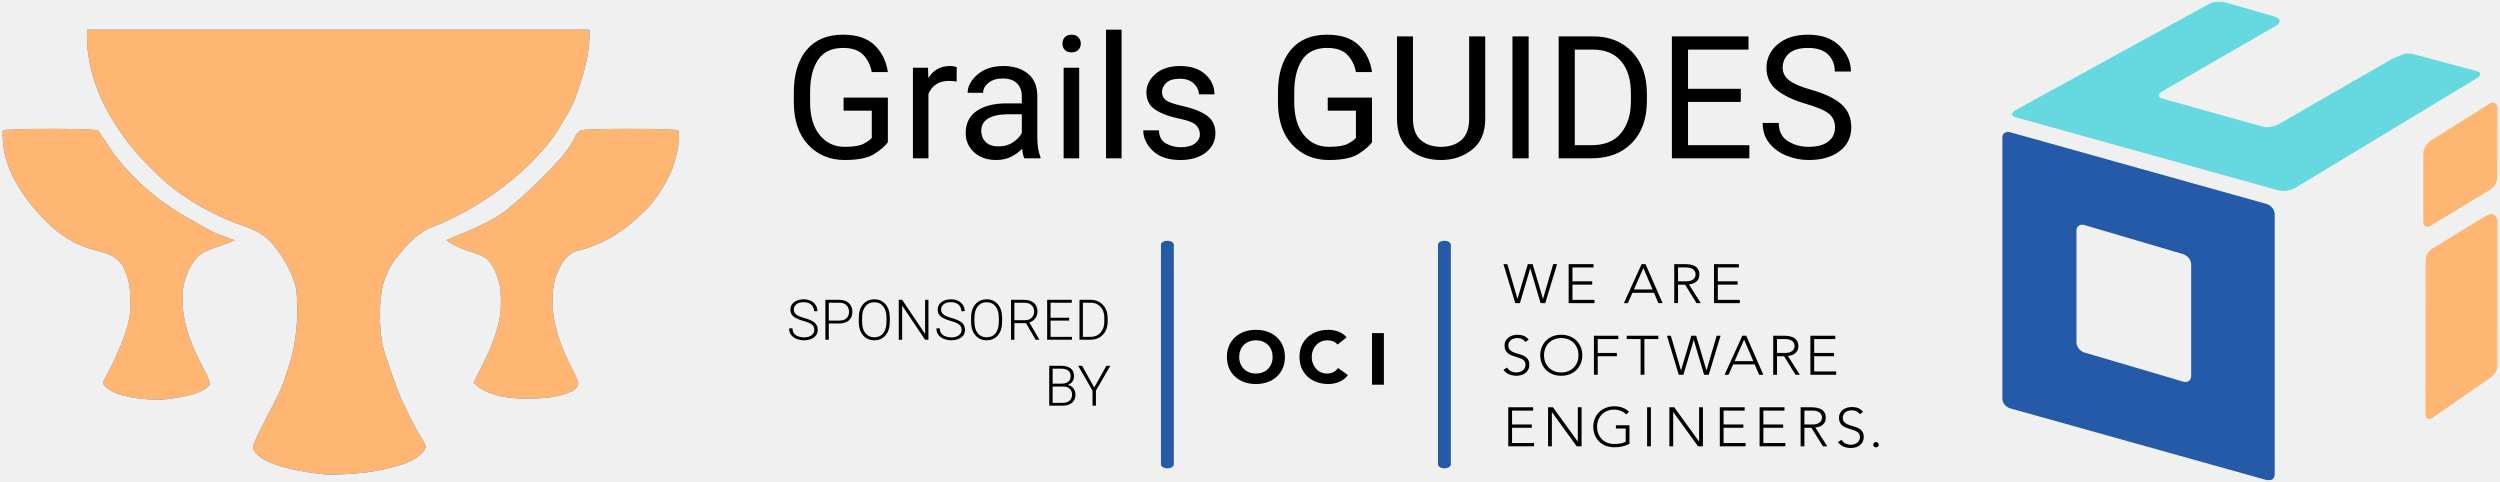
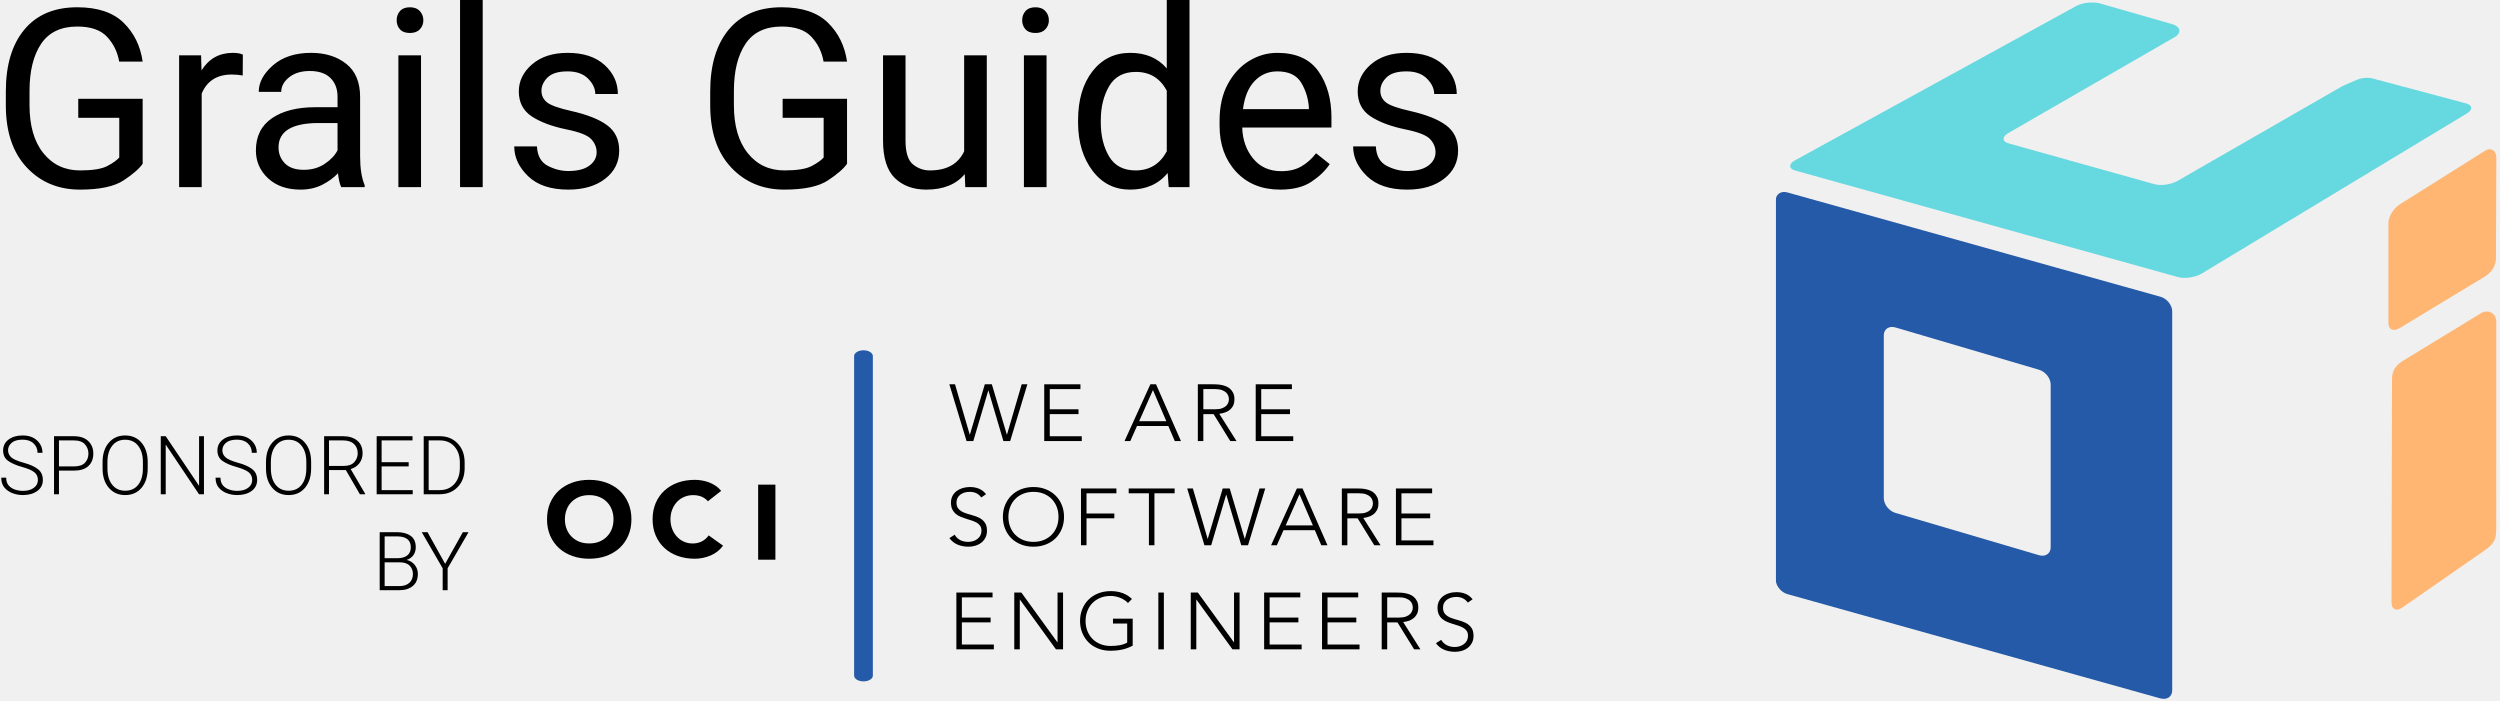
- <svg xmlns="http://www.w3.org/2000/svg" xmlns:xlink="http://www.w3.org/1999/xlink" width="758px" height="146px" viewBox="0 0 758 146" version="1.1">
+ <svg xmlns="http://www.w3.org/2000/svg" xmlns:xlink="http://www.w3.org/1999/xlink" width="521px" height="146px" viewBox="0 0 521 146" version="1.1">
  <defs>
    <polygon id="path-1" points="0.075 145.656 72.542 145.656 145.008 145.656 145.008 0.486 0.075 0.486" />
-     <path d="M111.178,134.224 C105.661,134.888 101.523,134.888 98.765,134.888 C86.351,133.559 78.074,130.902 76.696,126.914 C76.696,126.25 76.696,125.586 80.144,118.941 C83.592,112.296 85.661,108.309 86.351,105.651 L87.73,101.665 C90.009,94.203 90.634,86.088 89.799,78.408 C88.419,73.092 85.661,68.441 82.213,64.454 C79.455,61.796 78.074,61.132 74.627,59.803 C64.971,56.48 56.696,51.829 49.799,45.849 C36.92,34.435 26.238,18.741 26.35,1.329 L26.35,0 L178.764,0 L178.764,0.665 C178.873,7.702 176.678,14.687 174.19,21.263 C173.184,23.921 171.868,25.915 169.109,30.566 C160.834,43.191 144.776,54.588 131.179,59.803 C126.81,61.478 123.584,64.935 120.834,68.441 C118.382,71.023 117.007,74.327 116.006,77.744 C114.855,83.586 114.952,89.825 116.006,95.685 C117.023,99.605 120.144,108.309 121.523,111.632 C124.971,118.941 126.351,121.599 127.73,123.592 L129.11,126.25 C129.11,127.579 127.04,129.572 124.281,130.902 C121.523,132.23 116.006,133.559 111.178,134.224 Z M53.247,111.632 C47.041,112.96 37.386,111.632 33.938,109.638 C32.559,108.974 31.179,107.645 31.179,106.98 L33.938,101.665 C38.075,93.026 40.145,87.046 39.455,81.066 C39.455,77.079 38.765,75.086 37.386,71.764 C35.317,69.106 34.628,68.441 29.8,67.112 C24.282,65.782 18.404,63.43 11.178,55.152 C4.994,48.064 0.366,39.868 0.833,30.566 C1.523,29.902 29.109,29.902 29.8,30.566 L30.489,31.746 C31.487,33.085 32.558,34.553 34.627,37.875 C41.523,46.513 48.42,52.494 59.454,58.474 C62.902,60.467 64.407,61.539 68.545,62.868 C69.94,63.533 71.178,63.789 71.178,63.789 C71.178,63.789 69.11,64.847 67.307,65.36 C66.618,65.768 64.971,66.024 63.592,66.704 C60.144,68.033 59.454,69.106 57.385,72.427 C56.006,75.75 55.317,77.744 55.317,81.73 C55.317,89.039 58.075,96.348 62.903,104.987 L63.592,106.981 L63.592,107.645 C62.213,109.638 58.075,110.967 53.247,111.632 Z M165.661,111.632 C158.79,112.164 148.495,112.299 143.593,106.98 C147.369,99.494 152.249,90.953 151.868,81.73 C151.868,77.744 151.178,75.75 149.799,72.427 C147.73,69.106 147.73,69.106 142.213,67.112 C139.454,66.447 136.006,64.454 135.316,63.789 C140.469,61.561 150.23,58.178 155.316,53.158 C158.075,51.165 166.35,43.191 169.109,39.868 C171.178,37.875 173.936,33.888 174.627,31.895 L176.006,30.566 C176.695,29.902 204.972,29.902 205.661,30.566 C206.341,33.658 205.251,37.402 204.384,40.534 C203.304,44.439 199.454,51.165 195.316,55.152 C188.42,61.796 182.903,64.856 176.006,66.849 C171.693,67.495 169.852,71.368 168.419,75.086 C165.915,84.269 168.908,94.077 173.247,102.329 C175.317,106.316 175.317,106.981 175.317,107.645 C174.627,109.638 171.178,110.967 165.661,111.632 Z" id="path-3" />
  </defs>
  <g id="Page-1" stroke="none" stroke-width="1" fill="none" fill-rule="evenodd">
-     <g id="Desktop-HD" transform="translate(-97, -28)">
-       <g id="Header" transform="translate(97, 28)">
-         <g id="ocicube" transform="translate(607, 0)">
+     <g id="Desktop-HD" transform="translate(-334, -28)">
+       <g id="Header" transform="translate(332, 19)">
+         <g id="ocicube" transform="translate(372, 9)">
          <g id="Group-33" transform="translate(-0, 0)">
            <mask id="mask-2" fill="white">
              <use xlink:href="#path-1" />
            </mask>
            <g id="Clip-30" />
            <path d="M57.359,80.12 C57.359,78.826 56.263,77.449 54.927,77.054 L25.008,68.241 C23.675,67.845 22.584,68.587 22.584,69.876 L22.584,103.825 C22.584,105.123 23.675,106.499 25.008,106.891 L54.927,115.702 C56.263,116.097 57.359,115.362 57.359,114.072 L57.359,80.12 Z M82.687,143.886 C82.687,145.18 81.587,145.939 80.252,145.557 L2.496,123.815 C1.158,123.434 0.062,122.077 0.062,120.781 L0.062,41.77 C0.062,40.471 1.158,39.722 2.496,40.103 L80.252,61.845 C81.587,62.221 82.687,63.593 82.687,64.883 L82.687,143.886 L82.687,143.886 Z" id="Fill-31" fill="#255AA8" mask="url(#mask-2)" />
            <path d="M125.031,16.512 L143.943,21.556 C145.315,21.937 145.369,22.895 144.063,23.659 L88.801,57.03 C87.493,57.81 85.293,58.128 83.909,57.748 L4.142,35.548 C2.761,35.161 2.712,34.22 4.021,33.444 L62.489,1.363 C63.805,0.59 66.009,0.264 67.385,0.646 L80.982,4.542 L82.086,4.861 C83.919,5.301 84.179,5.97 84.192,6.347 C84.212,7.096 83.416,7.614 83.416,7.614 L48.505,27.747 C47.199,28.524 47.226,29.483 48.567,29.873 L78.997,38.386 C80.342,38.778 82.521,38.45 83.832,37.678 L118.043,18.008 C118.043,18.008 119.857,17.167 121.279,16.591 C123.235,15.794 125.031,16.512 125.031,16.512" id="Fill-32" fill="#66D8E0" mask="url(#mask-2)" />
          </g>
          <path d="M128.489,78.961 C128.506,76.913 129.601,75.905 130.962,75.078 L147.083,65.244 C148.452,64.416 150.228,65.225 150.228,67.033 L150.213,110.321 C150.115,112.029 150.238,113.119 147.399,114.981 L130.525,126.691 C129.155,127.519 128.391,126.801 128.391,125.488 L128.489,78.961" id="Fill-34" fill="#FEB672" />
          <path d="M127.746,46.396 C127.746,45.087 128.864,43.343 130.224,42.516 L147.875,31.419 C149.237,30.597 150.238,31.515 150.238,32.822 L150.157,53.933 C150.056,55.49 149.333,56.681 147.863,57.622 L130.111,68.361 C128.754,69.176 127.749,68.673 127.749,67.364 L127.746,46.396" id="Fill-35" fill="#FEB672" />
        </g>
-         <g id="OCI-" transform="translate(352, 73)">
-           <path d="M85.955,69 C84.877,69 84,68.463 84,67.802 L84,1.207 C84,0.541 84.877,2.13162821e-14 85.955,2.13162821e-14 C87.027,2.13162821e-14 87.902,0.541 87.902,1.207 L87.902,67.802 C87.902,68.463 87.027,69 85.955,69" id="Fill-29" fill="#255AA8" />
-           <path d="M1.955,69 C0.877,69 0,68.463 0,67.802 L0,1.207 C0,0.541 0.877,2.13162821e-14 1.955,2.13162821e-14 C3.027,2.13162821e-14 3.902,0.541 3.902,1.207 L3.902,67.802 C3.902,68.463 3.027,69 1.955,69" id="Fill-29" fill="#255AA8" />
-           <g id="Group-2" transform="translate(20, 7)" fill="#000000">
-             <g id="OCI" transform="translate(0, 20)">
-               <path d="M33.529,4.464 C33.178,4.053 32.745,3.735 32.227,3.512 C31.717,3.295 31.124,3.185 30.443,3.185 C29.768,3.185 29.149,3.305 28.571,3.559 C27.996,3.802 27.491,4.154 27.072,4.607 C26.652,5.059 26.324,5.589 26.087,6.21 C25.845,6.824 25.724,7.493 25.724,8.219 C25.724,8.959 25.845,9.629 26.087,10.239 C26.324,10.851 26.648,11.382 27.063,11.827 C27.478,12.28 27.961,12.632 28.522,12.883 C29.083,13.136 29.687,13.26 30.334,13.26 C31.064,13.26 31.722,13.11 32.288,12.814 C32.855,12.52 33.322,12.111 33.692,11.576 L36.686,13.72 C35.995,14.651 35.122,15.331 34.063,15.776 C32.998,16.218 31.911,16.439 30.791,16.439 C29.519,16.439 28.342,16.243 27.271,15.867 C26.195,15.481 25.268,14.934 24.483,14.216 C23.702,13.499 23.094,12.636 22.654,11.618 C22.218,10.608 22,9.471 22,8.219 C22,6.97 22.218,5.829 22.654,4.816 C23.094,3.799 23.702,2.932 24.483,2.224 C25.268,1.506 26.195,0.956 27.271,0.572 C28.342,0.19 29.519,0 30.791,0 C31.249,0 31.733,0.038 32.227,0.12 C32.73,0.202 33.219,0.332 33.703,0.504 C34.189,0.684 34.651,0.915 35.099,1.215 C35.545,1.506 35.944,1.869 36.295,2.292 L33.529,4.464" id="Fill-4" />
-               <polygon id="Fill-5" points="44 16.639 47.593 16.639 47.593 1 44 1" />
-               <path d="M3.728,8.223 C3.728,8.952 3.846,9.629 4.088,10.239 C4.321,10.851 4.664,11.379 5.108,11.827 C5.556,12.28 6.086,12.632 6.709,12.886 C7.329,13.136 8.025,13.252 8.793,13.252 C9.561,13.252 10.252,13.136 10.879,12.886 C11.502,12.632 12.03,12.28 12.476,11.827 C12.916,11.379 13.263,10.851 13.5,10.239 C13.738,9.629 13.855,8.952 13.855,8.223 C13.855,7.493 13.738,6.831 13.5,6.207 C13.263,5.586 12.916,5.055 12.476,4.607 C12.03,4.154 11.502,3.813 10.879,3.555 C10.252,3.305 9.561,3.185 8.793,3.185 C8.025,3.185 7.329,3.305 6.709,3.555 C6.086,3.813 5.556,4.154 5.108,4.607 C4.664,5.055 4.321,5.586 4.088,6.207 C3.846,6.831 3.728,7.493 3.728,8.223 M0,8.223 C0,6.966 0.215,5.832 0.651,4.816 C1.091,3.799 1.701,2.942 2.482,2.217 C3.267,1.51 4.196,0.96 5.272,0.572 C6.346,0.19 7.515,0 8.793,0 C10.067,0 11.242,0.19 12.316,0.572 C13.392,0.96 14.318,1.51 15.102,2.217 C15.885,2.942 16.495,3.799 16.929,4.816 C17.37,5.832 17.588,6.966 17.588,8.223 C17.588,9.471 17.37,10.605 16.929,11.621 C16.495,12.64 15.885,13.499 15.102,14.216 C14.318,14.934 13.392,15.477 12.316,15.867 C11.242,16.247 10.067,16.439 8.793,16.439 C7.515,16.439 6.346,16.247 5.272,15.867 C4.196,15.477 3.267,14.934 2.482,14.216 C1.701,13.499 1.091,12.64 0.651,11.621 C0.215,10.605 0,9.471 0,8.223" id="Fill-1" />
-             </g>
-             <g id="We-are-software-Engineers" transform="translate(83, 0)">
-               <polyline id="Fill-6" points="0.843 0.087 2.025 0.087 5.089 10.565 5.125 10.565 8.237 0.087 9.703 0.087 12.822 10.565 12.859 10.565 15.921 0.087 17.106 0.087 13.522 11.914 12.106 11.914 8.99 1.384 8.956 1.384 5.838 11.914 4.428 11.914 0.843 0.087" />
-               <polyline id="Fill-7" points="20.619 0.087 28.164 0.087 28.164 1.089 21.77 1.089 21.77 5.296 27.762 5.296 27.762 6.302 21.77 6.302 21.77 10.916 28.439 10.916 28.439 11.914 20.619 11.914 20.619 0.087" />
-               <path d="M43.274,1.284 L40.402,7.775 L46.058,7.775 L43.274,1.284 Z M42.738,0.087 L43.919,0.087 L49.11,11.914 L47.82,11.914 L46.478,8.774 L39.952,8.774 L38.559,11.914 L37.354,11.914 L42.738,0.087 L42.738,0.087 Z" id="Fill-8" />
-               <path d="M53.776,5.296 L56.216,5.296 C56.815,5.296 57.306,5.229 57.685,5.083 C58.062,4.937 58.356,4.761 58.561,4.549 C58.771,4.34 58.915,4.11 58.987,3.864 C59.068,3.621 59.104,3.392 59.104,3.19 C59.104,2.997 59.068,2.773 58.987,2.525 C58.915,2.282 58.771,2.054 58.561,1.84 C58.356,1.631 58.062,1.453 57.685,1.306 C57.306,1.161 56.815,1.085 56.216,1.085 L53.776,1.085 L53.776,5.296 Z M52.63,0.087 L55.864,0.087 C56.031,0.087 56.249,0.09 56.529,0.106 C56.808,0.117 57.109,0.147 57.433,0.203 C57.756,0.259 58.085,0.345 58.426,0.472 C58.761,0.592 59.064,0.771 59.328,1.006 C59.599,1.235 59.821,1.534 59.995,1.89 C60.166,2.248 60.253,2.678 60.253,3.19 C60.253,3.763 60.152,4.23 59.952,4.6 C59.746,4.97 59.491,5.266 59.182,5.491 C58.874,5.726 58.534,5.895 58.166,6.003 C57.791,6.116 57.437,6.186 57.1,6.235 L60.686,11.914 L59.383,11.914 L55.917,6.302 L53.776,6.302 L53.776,11.914 L52.63,11.914 L52.63,0.087 L52.63,0.087 Z" id="Fill-9" />
-               <polyline id="Fill-10" points="64.69 0.087 72.23 0.087 72.23 1.089 65.839 1.089 65.839 5.296 71.836 5.296 71.836 6.302 65.839 6.302 65.839 10.916 72.511 10.916 72.511 11.914 64.69 11.914 64.69 0.087" />
-               <path d="M1.949,31.438 C2.251,31.944 2.643,32.314 3.123,32.565 C3.607,32.804 4.155,32.927 4.771,32.927 C5.154,32.927 5.513,32.874 5.851,32.762 C6.19,32.649 6.481,32.497 6.726,32.295 C6.979,32.093 7.176,31.854 7.324,31.566 C7.467,31.278 7.537,30.959 7.537,30.604 C7.537,30.194 7.45,29.849 7.27,29.584 C7.088,29.318 6.849,29.097 6.544,28.926 C6.243,28.754 5.905,28.607 5.53,28.484 C5.148,28.364 4.758,28.233 4.36,28.118 C3.961,27.99 3.571,27.852 3.196,27.695 C2.818,27.542 2.479,27.341 2.177,27.094 C1.875,26.831 1.635,26.518 1.453,26.144 C1.273,25.77 1.184,25.294 1.184,24.737 C1.184,24.215 1.295,23.751 1.503,23.343 C1.723,22.935 2.012,22.599 2.373,22.326 C2.744,22.053 3.165,21.844 3.636,21.705 C4.111,21.571 4.61,21.495 5.136,21.495 C5.807,21.495 6.433,21.607 7.005,21.836 C7.583,22.071 8.082,22.448 8.497,22.987 L7.501,23.672 C7.209,23.283 6.874,22.987 6.489,22.793 C6.096,22.599 5.64,22.505 5.101,22.505 C4.727,22.505 4.377,22.547 4.038,22.64 C3.703,22.736 3.412,22.875 3.161,23.062 C2.91,23.242 2.709,23.474 2.561,23.751 C2.412,24.03 2.333,24.364 2.333,24.737 C2.333,25.328 2.487,25.785 2.806,26.103 C3.118,26.42 3.51,26.674 3.979,26.855 C4.446,27.033 4.961,27.194 5.51,27.341 C6.064,27.479 6.571,27.662 7.046,27.897 C7.513,28.133 7.905,28.45 8.219,28.877 C8.53,29.292 8.686,29.869 8.686,30.604 C8.686,31.139 8.585,31.615 8.374,32.027 C8.164,32.441 7.887,32.784 7.533,33.073 C7.176,33.353 6.765,33.57 6.301,33.716 C5.84,33.854 5.359,33.933 4.861,33.933 C4.046,33.933 3.297,33.795 2.612,33.521 C1.928,33.244 1.341,32.788 0.852,32.142 L1.949,31.438" id="Fill-11" />
-               <path d="M13.149,27.711 C13.149,28.446 13.272,29.136 13.513,29.77 C13.755,30.407 14.105,30.963 14.561,31.424 C15.013,31.888 15.558,32.262 16.21,32.527 C16.848,32.796 17.574,32.927 18.373,32.927 C19.171,32.927 19.895,32.796 20.539,32.527 C21.185,32.262 21.733,31.888 22.186,31.424 C22.635,30.963 22.989,30.407 23.231,29.77 C23.476,29.136 23.592,28.446 23.592,27.711 C23.592,26.982 23.476,26.292 23.231,25.662 C22.989,25.022 22.635,24.468 22.186,24.004 C21.733,23.533 21.185,23.17 20.539,22.901 C19.895,22.636 19.171,22.505 18.373,22.505 C17.574,22.505 16.848,22.636 16.21,22.901 C15.558,23.17 15.013,23.533 14.561,24.004 C14.105,24.468 13.755,25.022 13.513,25.662 C13.272,26.292 13.149,26.982 13.149,27.711 M12,27.711 C12,26.813 12.156,25.983 12.471,25.227 C12.785,24.468 13.218,23.806 13.775,23.265 C14.332,22.707 15.001,22.274 15.784,21.963 C16.567,21.657 17.429,21.495 18.373,21.495 C19.311,21.495 20.175,21.657 20.958,21.963 C21.742,22.274 22.411,22.707 22.967,23.265 C23.526,23.806 23.963,24.468 24.274,25.227 C24.589,25.983 24.746,26.813 24.746,27.711 C24.746,28.615 24.589,29.453 24.274,30.216 C23.963,30.974 23.526,31.633 22.967,32.187 C22.411,32.732 21.742,33.158 20.958,33.47 C20.175,33.775 19.311,33.933 18.373,33.933 C17.429,33.933 16.567,33.775 15.784,33.47 C15.001,33.158 14.332,32.732 13.775,32.187 C13.218,31.633 12.785,30.974 12.471,30.216 C12.156,29.453 12,28.615 12,27.711" id="Fill-12" />
-               <polyline id="Fill-13" points="28.276 21.798 35.659 21.798 35.659 22.805 29.428 22.805 29.428 27.015 35.227 27.015 35.227 28.013 29.428 28.013 29.428 33.63 28.276 33.63 28.276 21.798" />
-               <polyline id="Fill-14" points="42.434 22.801 38.22 22.801 38.22 21.798 47.794 21.798 47.794 22.801 43.583 22.801 43.583 33.63 42.434 33.63 42.434 22.801" />
-               <polyline id="Fill-15" points="50.414 21.798 51.597 21.798 54.666 32.279 54.7 32.279 57.81 21.798 59.273 21.798 62.394 32.279 62.426 32.279 65.494 21.798 66.676 21.798 63.092 33.63 61.679 33.63 58.561 23.1 58.527 23.1 55.413 33.63 54.002 33.63 50.414 21.798" />
-               <path d="M73.811,22.999 L70.936,29.487 L76.602,29.487 L73.811,22.999 Z M73.269,21.802 L74.455,21.802 L79.643,33.63 L78.353,33.63 L77.017,30.489 L70.489,30.489 L69.094,33.63 L67.893,33.63 L73.269,21.802 L73.269,21.802 Z" id="Fill-16" />
-               <path d="M83.788,27.007 L86.224,27.007 C86.827,27.007 87.32,26.944 87.697,26.794 C88.07,26.652 88.368,26.473 88.576,26.26 C88.783,26.049 88.928,25.818 88.999,25.575 C89.078,25.335 89.116,25.107 89.116,24.906 C89.116,24.708 89.078,24.484 88.999,24.237 C88.928,23.994 88.783,23.765 88.576,23.548 C88.368,23.343 88.07,23.164 87.697,23.014 C87.32,22.875 86.827,22.801 86.224,22.801 L83.788,22.801 L83.788,27.007 Z M82.64,21.798 L85.877,21.798 C86.033,21.798 86.258,21.806 86.537,21.814 C86.814,21.821 87.12,21.854 87.443,21.91 C87.768,21.967 88.095,22.057 88.438,22.18 C88.773,22.307 89.072,22.486 89.342,22.714 C89.607,22.946 89.829,23.249 90.004,23.6 C90.176,23.96 90.264,24.393 90.264,24.906 C90.264,25.474 90.164,25.941 89.958,26.312 C89.754,26.678 89.5,26.974 89.188,27.202 C88.886,27.434 88.547,27.609 88.176,27.711 C87.805,27.823 87.447,27.905 87.113,27.95 L90.7,33.63 L89.397,33.63 L85.932,28.017 L83.788,28.017 L83.788,33.63 L82.64,33.63 L82.64,21.798 L82.64,21.798 Z" id="Fill-17" />
-               <polyline id="Fill-18" points="93.912 21.798 101.456 21.798 101.456 22.805 95.062 22.805 95.062 27.015 101.05 27.015 101.05 28.013 95.062 28.013 95.062 32.624 101.732 32.624 101.732 33.63 93.912 33.63 93.912 21.798" />
-               <polyline id="Fill-19" points="2.308 43.487 9.847 43.487 9.847 44.493 3.453 44.493 3.453 48.703 9.445 48.703 9.445 49.702 3.453 49.702 3.453 54.321 10.12 54.321 10.12 55.322 2.308 55.322 2.308 43.487" />
-               <polyline id="Fill-20" points="14.375 43.487 15.849 43.487 23.355 53.852 23.393 53.852 23.393 43.487 24.541 43.487 24.541 55.322 23.057 55.322 15.554 44.961 15.524 44.961 15.524 55.322 14.375 55.322 14.375 43.487" />
-               <path d="M39.054,54.556 C38.333,54.94 37.59,55.217 36.818,55.378 C36.047,55.539 35.253,55.618 34.458,55.618 C33.519,55.618 32.655,55.468 31.873,55.162 C31.09,54.855 30.416,54.422 29.86,53.875 C29.301,53.322 28.867,52.663 28.555,51.905 C28.24,51.142 28.081,50.311 28.081,49.411 C28.081,48.506 28.24,47.671 28.555,46.912 C28.867,46.158 29.301,45.502 29.86,44.953 C30.416,44.399 31.09,43.966 31.873,43.659 C32.655,43.345 33.519,43.188 34.458,43.188 C36.293,43.188 37.77,43.734 38.899,44.826 L38.063,45.668 C37.877,45.451 37.643,45.259 37.377,45.077 C37.102,44.889 36.805,44.729 36.485,44.601 C36.166,44.474 35.831,44.374 35.488,44.302 C35.138,44.223 34.791,44.194 34.458,44.194 C33.657,44.194 32.932,44.325 32.289,44.591 C31.651,44.859 31.098,45.225 30.646,45.694 C30.192,46.164 29.843,46.714 29.6,47.35 C29.356,47.981 29.231,48.667 29.231,49.411 C29.231,50.139 29.356,50.828 29.6,51.463 C29.843,52.099 30.192,52.646 30.646,53.116 C31.098,53.588 31.651,53.95 32.289,54.216 C32.932,54.488 33.657,54.616 34.458,54.616 C35.118,54.616 35.738,54.57 36.321,54.469 C36.898,54.365 37.427,54.182 37.908,53.92 L37.908,49.937 L34.944,49.937 L34.944,48.935 L39.054,48.935 L39.054,54.556" id="Fill-21" />
-               <polygon id="Fill-22" points="44.4 55.326 45.548 55.326 45.548 43.487 44.4 43.487" />
-               <polyline id="Fill-23" points="51.155 43.487 52.635 43.487 60.139 53.852 60.173 53.852 60.173 43.487 61.326 43.487 61.326 55.322 59.847 55.322 52.341 44.961 52.309 44.961 52.309 55.322 51.155 55.322 51.155 43.487" />
-               <polyline id="Fill-24" points="66.446 43.487 73.982 43.487 73.982 44.493 67.588 44.493 67.588 48.703 73.582 48.703 73.582 49.702 67.588 49.702 67.588 54.321 74.26 54.321 74.26 55.322 66.446 55.322 66.446 43.487" />
-               <polyline id="Fill-25" points="78.512 43.487 86.048 43.487 86.048 44.493 79.655 44.493 79.655 48.703 85.654 48.703 85.654 49.702 79.655 49.702 79.655 54.321 86.327 54.321 86.327 55.322 78.512 55.322 78.512 43.487" />
-               <path d="M92.093,48.703 L94.535,48.703 C95.138,48.703 95.629,48.637 96.006,48.486 C96.377,48.348 96.678,48.161 96.88,47.956 C97.092,47.738 97.236,47.514 97.31,47.268 C97.387,47.028 97.425,46.796 97.425,46.602 C97.425,46.397 97.387,46.172 97.31,45.933 C97.236,45.686 97.092,45.455 96.88,45.245 C96.678,45.031 96.377,44.856 96.006,44.71 C95.629,44.564 95.138,44.486 94.535,44.486 L92.093,44.486 L92.093,48.703 Z M90.945,43.491 L94.183,43.491 C94.348,43.491 94.569,43.495 94.848,43.51 C95.125,43.517 95.428,43.551 95.754,43.606 C96.077,43.662 96.406,43.753 96.747,43.869 C97.08,43.996 97.383,44.175 97.651,44.411 C97.916,44.642 98.136,44.938 98.315,45.297 C98.486,45.649 98.575,46.082 98.575,46.602 C98.575,47.166 98.475,47.634 98.267,48 C98.065,48.374 97.808,48.67 97.499,48.898 C97.197,49.126 96.858,49.294 96.483,49.411 C96.112,49.515 95.76,49.593 95.421,49.638 L99.009,55.318 L97.704,55.318 L94.234,49.71 L92.093,49.71 L92.093,55.318 L90.945,55.318 L90.945,43.491 L90.945,43.491 Z" id="Fill-26" />
-               <path d="M103.343,53.345 C103.641,53.846 104.039,54.222 104.517,54.466 C104.999,54.709 105.55,54.836 106.162,54.836 C106.547,54.836 106.909,54.784 107.245,54.665 C107.58,54.556 107.872,54.402 108.122,54.201 C108.374,54.002 108.571,53.756 108.717,53.479 C108.862,53.187 108.929,52.866 108.929,52.515 C108.929,52.103 108.846,51.759 108.664,51.494 C108.48,51.224 108.243,51.003 107.942,50.835 C107.641,50.656 107.3,50.517 106.921,50.39 C106.547,50.262 106.155,50.147 105.756,50.019 C105.352,49.9 104.969,49.762 104.59,49.601 C104.214,49.444 103.875,49.242 103.57,48.991 C103.271,48.745 103.028,48.427 102.846,48.049 C102.67,47.671 102.581,47.2 102.581,46.648 C102.581,46.123 102.689,45.656 102.9,45.252 C103.114,44.845 103.403,44.504 103.768,44.231 C104.131,43.954 104.556,43.753 105.035,43.618 C105.507,43.469 106.009,43.405 106.531,43.405 C107.205,43.405 107.828,43.517 108.404,43.749 C108.975,43.977 109.473,44.355 109.892,44.893 L108.899,45.581 C108.607,45.185 108.273,44.897 107.879,44.699 C107.487,44.504 107.03,44.403 106.496,44.403 C106.125,44.403 105.772,44.452 105.433,44.546 C105.096,44.642 104.806,44.785 104.552,44.968 C104.307,45.143 104.107,45.379 103.952,45.656 C103.805,45.937 103.726,46.27 103.726,46.648 C103.726,47.238 103.881,47.69 104.194,48.008 C104.507,48.326 104.904,48.576 105.374,48.76 C105.841,48.942 106.352,49.103 106.904,49.242 C107.455,49.384 107.97,49.571 108.436,49.802 C108.906,50.039 109.302,50.364 109.609,50.783 C109.922,51.199 110.085,51.778 110.085,52.515 C110.085,53.049 109.979,53.516 109.772,53.928 C109.554,54.346 109.278,54.698 108.923,54.978 C108.571,55.263 108.158,55.476 107.696,55.622 C107.235,55.764 106.753,55.834 106.252,55.834 C105.441,55.834 104.686,55.704 104.004,55.426 C103.324,55.155 102.737,54.698 102.246,54.048 L103.343,53.345" id="Fill-27" />
-               <path d="M112.957,54.836 C112.957,54.612 113.034,54.426 113.197,54.268 C113.361,54.11 113.56,54.032 113.79,54.032 C114.025,54.032 114.224,54.11 114.384,54.268 C114.547,54.426 114.631,54.612 114.631,54.836 C114.631,55.06 114.547,55.248 114.384,55.405 C114.224,55.565 114.025,55.637 113.79,55.637 C113.56,55.637 113.361,55.565 113.197,55.405 C113.034,55.248 112.957,55.06 112.957,54.836" id="Fill-28" />
+         <text id="Grails-Guides" font-family="Roboto-Medium, Roboto" font-size="52" font-weight="400" letter-spacing="0.208" fill="#000000">
+           <tspan x="0.121" y="48">Grails Guides</tspan>
+         </text>
+         <g id="Copy" transform="translate(0, 82)">
+           <g id="OCI-" transform="translate(116, 0)">
+             <g id="Group-2">
+               <g id="OCI" transform="translate(0, 27)" fill="#000000">
+                 <path d="M33.529,4.464 C33.178,4.053 32.745,3.735 32.227,3.512 C31.717,3.295 31.124,3.185 30.443,3.185 C29.768,3.185 29.149,3.305 28.571,3.559 C27.996,3.802 27.491,4.154 27.072,4.607 C26.652,5.059 26.324,5.589 26.087,6.21 C25.845,6.824 25.724,7.493 25.724,8.219 C25.724,8.959 25.845,9.629 26.087,10.239 C26.324,10.851 26.648,11.382 27.063,11.827 C27.478,12.28 27.961,12.632 28.522,12.883 C29.083,13.136 29.687,13.26 30.334,13.26 C31.064,13.26 31.722,13.11 32.288,12.814 C32.855,12.52 33.322,12.111 33.692,11.576 L36.686,13.72 C35.995,14.651 35.122,15.331 34.063,15.776 C32.998,16.218 31.911,16.439 30.791,16.439 C29.519,16.439 28.342,16.243 27.271,15.867 C26.195,15.481 25.268,14.934 24.483,14.216 C23.702,13.499 23.094,12.636 22.654,11.618 C22.218,10.608 22,9.471 22,8.219 C22,6.97 22.218,5.829 22.654,4.816 C23.094,3.799 23.702,2.932 24.483,2.224 C25.268,1.506 26.195,0.956 27.271,0.572 C28.342,0.19 29.519,0 30.791,0 C31.249,0 31.733,0.038 32.227,0.12 C32.73,0.202 33.219,0.332 33.703,0.504 C34.189,0.684 34.651,0.915 35.099,1.215 C35.545,1.506 35.944,1.869 36.295,2.292 L33.529,4.464" id="Fill-4" />
+                 <polygon id="Fill-5" points="44 16.639 47.593 16.639 47.593 1 44 1" />
+                 <path d="M3.728,8.223 C3.728,8.952 3.846,9.629 4.088,10.239 C4.321,10.851 4.664,11.379 5.108,11.827 C5.556,12.28 6.086,12.632 6.709,12.886 C7.329,13.136 8.025,13.252 8.793,13.252 C9.561,13.252 10.252,13.136 10.879,12.886 C11.502,12.632 12.03,12.28 12.476,11.827 C12.916,11.379 13.263,10.851 13.5,10.239 C13.738,9.629 13.855,8.952 13.855,8.223 C13.855,7.493 13.738,6.831 13.5,6.207 C13.263,5.586 12.916,5.055 12.476,4.607 C12.03,4.154 11.502,3.813 10.879,3.555 C10.252,3.305 9.561,3.185 8.793,3.185 C8.025,3.185 7.329,3.305 6.709,3.555 C6.086,3.813 5.556,4.154 5.108,4.607 C4.664,5.055 4.321,5.586 4.088,6.207 C3.846,6.831 3.728,7.493 3.728,8.223 M0,8.223 C0,6.966 0.215,5.832 0.651,4.816 C1.091,3.799 1.701,2.942 2.482,2.217 C3.267,1.51 4.196,0.96 5.272,0.572 C6.346,0.19 7.515,0 8.793,0 C10.067,0 11.242,0.19 12.316,0.572 C13.392,0.96 14.318,1.51 15.102,2.217 C15.885,2.942 16.495,3.799 16.929,4.816 C17.37,5.832 17.588,6.966 17.588,8.223 C17.588,9.471 17.37,10.605 16.929,11.621 C16.495,12.64 15.885,13.499 15.102,14.216 C14.318,14.934 13.392,15.477 12.316,15.867 C11.242,16.247 10.067,16.439 8.793,16.439 C7.515,16.439 6.346,16.247 5.272,15.867 C4.196,15.477 3.267,14.934 2.482,14.216 C1.701,13.499 1.091,12.64 0.651,11.621 C0.215,10.605 0,9.471 0,8.223" id="Fill-1" />
+               </g>
+               <path d="M65.955,69 C64.877,69 64,68.463 64,67.802 L64,1.207 C64,0.541 64.877,2.13162821e-14 65.955,2.13162821e-14 C67.027,2.13162821e-14 67.902,0.541 67.902,1.207 L67.902,67.802 C67.902,68.463 67.027,69 65.955,69" id="Fill-29" fill="#255AA8" />
+               <g id="We-are-software-Engineers" transform="translate(83, 7)" fill="#000000">
+                 <polyline id="Fill-6" points="0.843 0.087 2.025 0.087 5.089 10.565 5.125 10.565 8.237 0.087 9.703 0.087 12.822 10.565 12.859 10.565 15.921 0.087 17.106 0.087 13.522 11.914 12.106 11.914 8.99 1.384 8.956 1.384 5.838 11.914 4.428 11.914 0.843 0.087" />
+                 <polyline id="Fill-7" points="20.619 0.087 28.164 0.087 28.164 1.089 21.77 1.089 21.77 5.296 27.762 5.296 27.762 6.302 21.77 6.302 21.77 10.916 28.439 10.916 28.439 11.914 20.619 11.914 20.619 0.087" />
+                 <path d="M43.274,1.284 L40.402,7.775 L46.058,7.775 L43.274,1.284 Z M42.738,0.087 L43.919,0.087 L49.11,11.914 L47.82,11.914 L46.478,8.774 L39.952,8.774 L38.559,11.914 L37.354,11.914 L42.738,0.087 L42.738,0.087 Z" id="Fill-8" />
+                 <path d="M53.776,5.296 L56.216,5.296 C56.815,5.296 57.306,5.229 57.685,5.083 C58.062,4.937 58.356,4.761 58.561,4.549 C58.771,4.34 58.915,4.11 58.987,3.864 C59.068,3.621 59.104,3.392 59.104,3.19 C59.104,2.997 59.068,2.773 58.987,2.525 C58.915,2.282 58.771,2.054 58.561,1.84 C58.356,1.631 58.062,1.453 57.685,1.306 C57.306,1.161 56.815,1.085 56.216,1.085 L53.776,1.085 L53.776,5.296 Z M52.63,0.087 L55.864,0.087 C56.031,0.087 56.249,0.09 56.529,0.106 C56.808,0.117 57.109,0.147 57.433,0.203 C57.756,0.259 58.085,0.345 58.426,0.472 C58.761,0.592 59.064,0.771 59.328,1.006 C59.599,1.235 59.821,1.534 59.995,1.89 C60.166,2.248 60.253,2.678 60.253,3.19 C60.253,3.763 60.152,4.23 59.952,4.6 C59.746,4.97 59.491,5.266 59.182,5.491 C58.874,5.726 58.534,5.895 58.166,6.003 C57.791,6.116 57.437,6.186 57.1,6.235 L60.686,11.914 L59.383,11.914 L55.917,6.302 L53.776,6.302 L53.776,11.914 L52.63,11.914 L52.63,0.087 L52.63,0.087 Z" id="Fill-9" />
+                 <polyline id="Fill-10" points="64.69 0.087 72.23 0.087 72.23 1.089 65.839 1.089 65.839 5.296 71.836 5.296 71.836 6.302 65.839 6.302 65.839 10.916 72.511 10.916 72.511 11.914 64.69 11.914 64.69 0.087" />
+                 <path d="M1.949,31.438 C2.251,31.944 2.643,32.314 3.123,32.565 C3.607,32.804 4.155,32.927 4.771,32.927 C5.154,32.927 5.513,32.874 5.851,32.762 C6.19,32.649 6.481,32.497 6.726,32.295 C6.979,32.093 7.176,31.854 7.324,31.566 C7.467,31.278 7.537,30.959 7.537,30.604 C7.537,30.194 7.45,29.849 7.27,29.584 C7.088,29.318 6.849,29.097 6.544,28.926 C6.243,28.754 5.905,28.607 5.53,28.484 C5.148,28.364 4.758,28.233 4.36,28.118 C3.961,27.99 3.571,27.852 3.196,27.695 C2.818,27.542 2.479,27.341 2.177,27.094 C1.875,26.831 1.635,26.518 1.453,26.144 C1.273,25.77 1.184,25.294 1.184,24.737 C1.184,24.215 1.295,23.751 1.503,23.343 C1.723,22.935 2.012,22.599 2.373,22.326 C2.744,22.053 3.165,21.844 3.636,21.705 C4.111,21.571 4.61,21.495 5.136,21.495 C5.807,21.495 6.433,21.607 7.005,21.836 C7.583,22.071 8.082,22.448 8.497,22.987 L7.501,23.672 C7.209,23.283 6.874,22.987 6.489,22.793 C6.096,22.599 5.64,22.505 5.101,22.505 C4.727,22.505 4.377,22.547 4.038,22.64 C3.703,22.736 3.412,22.875 3.161,23.062 C2.91,23.242 2.709,23.474 2.561,23.751 C2.412,24.03 2.333,24.364 2.333,24.737 C2.333,25.328 2.487,25.785 2.806,26.103 C3.118,26.42 3.51,26.674 3.979,26.855 C4.446,27.033 4.961,27.194 5.51,27.341 C6.064,27.479 6.571,27.662 7.046,27.897 C7.513,28.133 7.905,28.45 8.219,28.877 C8.53,29.292 8.686,29.869 8.686,30.604 C8.686,31.139 8.585,31.615 8.374,32.027 C8.164,32.441 7.887,32.784 7.533,33.073 C7.176,33.353 6.765,33.57 6.301,33.716 C5.84,33.854 5.359,33.933 4.861,33.933 C4.046,33.933 3.297,33.795 2.612,33.521 C1.928,33.244 1.341,32.788 0.852,32.142 L1.949,31.438" id="Fill-11" />
+                 <path d="M13.149,27.711 C13.149,28.446 13.272,29.136 13.513,29.77 C13.755,30.407 14.105,30.963 14.561,31.424 C15.013,31.888 15.558,32.262 16.21,32.527 C16.848,32.796 17.574,32.927 18.373,32.927 C19.171,32.927 19.895,32.796 20.539,32.527 C21.185,32.262 21.733,31.888 22.186,31.424 C22.635,30.963 22.989,30.407 23.231,29.77 C23.476,29.136 23.592,28.446 23.592,27.711 C23.592,26.982 23.476,26.292 23.231,25.662 C22.989,25.022 22.635,24.468 22.186,24.004 C21.733,23.533 21.185,23.17 20.539,22.901 C19.895,22.636 19.171,22.505 18.373,22.505 C17.574,22.505 16.848,22.636 16.21,22.901 C15.558,23.17 15.013,23.533 14.561,24.004 C14.105,24.468 13.755,25.022 13.513,25.662 C13.272,26.292 13.149,26.982 13.149,27.711 M12,27.711 C12,26.813 12.156,25.983 12.471,25.227 C12.785,24.468 13.218,23.806 13.775,23.265 C14.332,22.707 15.001,22.274 15.784,21.963 C16.567,21.657 17.429,21.495 18.373,21.495 C19.311,21.495 20.175,21.657 20.958,21.963 C21.742,22.274 22.411,22.707 22.967,23.265 C23.526,23.806 23.963,24.468 24.274,25.227 C24.589,25.983 24.746,26.813 24.746,27.711 C24.746,28.615 24.589,29.453 24.274,30.216 C23.963,30.974 23.526,31.633 22.967,32.187 C22.411,32.732 21.742,33.158 20.958,33.47 C20.175,33.775 19.311,33.933 18.373,33.933 C17.429,33.933 16.567,33.775 15.784,33.47 C15.001,33.158 14.332,32.732 13.775,32.187 C13.218,31.633 12.785,30.974 12.471,30.216 C12.156,29.453 12,28.615 12,27.711" id="Fill-12" />
+                 <polyline id="Fill-13" points="28.276 21.798 35.659 21.798 35.659 22.805 29.428 22.805 29.428 27.015 35.227 27.015 35.227 28.013 29.428 28.013 29.428 33.63 28.276 33.63 28.276 21.798" />
+                 <polyline id="Fill-14" points="42.434 22.801 38.22 22.801 38.22 21.798 47.794 21.798 47.794 22.801 43.583 22.801 43.583 33.63 42.434 33.63 42.434 22.801" />
+                 <polyline id="Fill-15" points="50.414 21.798 51.597 21.798 54.666 32.279 54.7 32.279 57.81 21.798 59.273 21.798 62.394 32.279 62.426 32.279 65.494 21.798 66.676 21.798 63.092 33.63 61.679 33.63 58.561 23.1 58.527 23.1 55.413 33.63 54.002 33.63 50.414 21.798" />
+                 <path d="M73.811,22.999 L70.936,29.487 L76.602,29.487 L73.811,22.999 Z M73.269,21.802 L74.455,21.802 L79.643,33.63 L78.353,33.63 L77.017,30.489 L70.489,30.489 L69.094,33.63 L67.893,33.63 L73.269,21.802 L73.269,21.802 Z" id="Fill-16" />
+                 <path d="M83.788,27.007 L86.224,27.007 C86.827,27.007 87.32,26.944 87.697,26.794 C88.07,26.652 88.368,26.473 88.576,26.26 C88.783,26.049 88.928,25.818 88.999,25.575 C89.078,25.335 89.116,25.107 89.116,24.906 C89.116,24.708 89.078,24.484 88.999,24.237 C88.928,23.994 88.783,23.765 88.576,23.548 C88.368,23.343 88.07,23.164 87.697,23.014 C87.32,22.875 86.827,22.801 86.224,22.801 L83.788,22.801 L83.788,27.007 Z M82.64,21.798 L85.877,21.798 C86.033,21.798 86.258,21.806 86.537,21.814 C86.814,21.821 87.12,21.854 87.443,21.91 C87.768,21.967 88.095,22.057 88.438,22.18 C88.773,22.307 89.072,22.486 89.342,22.714 C89.607,22.946 89.829,23.249 90.004,23.6 C90.176,23.96 90.264,24.393 90.264,24.906 C90.264,25.474 90.164,25.941 89.958,26.312 C89.754,26.678 89.5,26.974 89.188,27.202 C88.886,27.434 88.547,27.609 88.176,27.711 C87.805,27.823 87.447,27.905 87.113,27.95 L90.7,33.63 L89.397,33.63 L85.932,28.017 L83.788,28.017 L83.788,33.63 L82.64,33.63 L82.64,21.798 L82.64,21.798 Z" id="Fill-17" />
+                 <polyline id="Fill-18" points="93.912 21.798 101.456 21.798 101.456 22.805 95.062 22.805 95.062 27.015 101.05 27.015 101.05 28.013 95.062 28.013 95.062 32.624 101.732 32.624 101.732 33.63 93.912 33.63 93.912 21.798" />
+                 <polyline id="Fill-19" points="2.308 43.487 9.847 43.487 9.847 44.493 3.453 44.493 3.453 48.703 9.445 48.703 9.445 49.702 3.453 49.702 3.453 54.321 10.12 54.321 10.12 55.322 2.308 55.322 2.308 43.487" />
+                 <polyline id="Fill-20" points="14.375 43.487 15.849 43.487 23.355 53.852 23.393 53.852 23.393 43.487 24.541 43.487 24.541 55.322 23.057 55.322 15.554 44.961 15.524 44.961 15.524 55.322 14.375 55.322 14.375 43.487" />
+                 <path d="M39.054,54.556 C38.333,54.94 37.59,55.217 36.818,55.378 C36.047,55.539 35.253,55.618 34.458,55.618 C33.519,55.618 32.655,55.468 31.873,55.162 C31.09,54.855 30.416,54.422 29.86,53.875 C29.301,53.322 28.867,52.663 28.555,51.905 C28.24,51.142 28.081,50.311 28.081,49.411 C28.081,48.506 28.24,47.671 28.555,46.912 C28.867,46.158 29.301,45.502 29.86,44.953 C30.416,44.399 31.09,43.966 31.873,43.659 C32.655,43.345 33.519,43.188 34.458,43.188 C36.293,43.188 37.77,43.734 38.899,44.826 L38.063,45.668 C37.877,45.451 37.643,45.259 37.377,45.077 C37.102,44.889 36.805,44.729 36.485,44.601 C36.166,44.474 35.831,44.374 35.488,44.302 C35.138,44.223 34.791,44.194 34.458,44.194 C33.657,44.194 32.932,44.325 32.289,44.591 C31.651,44.859 31.098,45.225 30.646,45.694 C30.192,46.164 29.843,46.714 29.6,47.35 C29.356,47.981 29.231,48.667 29.231,49.411 C29.231,50.139 29.356,50.828 29.6,51.463 C29.843,52.099 30.192,52.646 30.646,53.116 C31.098,53.588 31.651,53.95 32.289,54.216 C32.932,54.488 33.657,54.616 34.458,54.616 C35.118,54.616 35.738,54.57 36.321,54.469 C36.898,54.365 37.427,54.182 37.908,53.92 L37.908,49.937 L34.944,49.937 L34.944,48.935 L39.054,48.935 L39.054,54.556" id="Fill-21" />
+                 <polygon id="Fill-22" points="44.4 55.326 45.548 55.326 45.548 43.487 44.4 43.487" />
+                 <polyline id="Fill-23" points="51.155 43.487 52.635 43.487 60.139 53.852 60.173 53.852 60.173 43.487 61.326 43.487 61.326 55.322 59.847 55.322 52.341 44.961 52.309 44.961 52.309 55.322 51.155 55.322 51.155 43.487" />
+                 <polyline id="Fill-24" points="66.446 43.487 73.982 43.487 73.982 44.493 67.588 44.493 67.588 48.703 73.582 48.703 73.582 49.702 67.588 49.702 67.588 54.321 74.26 54.321 74.26 55.322 66.446 55.322 66.446 43.487" />
+                 <polyline id="Fill-25" points="78.512 43.487 86.048 43.487 86.048 44.493 79.655 44.493 79.655 48.703 85.654 48.703 85.654 49.702 79.655 49.702 79.655 54.321 86.327 54.321 86.327 55.322 78.512 55.322 78.512 43.487" />
+                 <path d="M92.093,48.703 L94.535,48.703 C95.138,48.703 95.629,48.637 96.006,48.486 C96.377,48.348 96.678,48.161 96.88,47.956 C97.092,47.738 97.236,47.514 97.31,47.268 C97.387,47.028 97.425,46.796 97.425,46.602 C97.425,46.397 97.387,46.172 97.31,45.933 C97.236,45.686 97.092,45.455 96.88,45.245 C96.678,45.031 96.377,44.856 96.006,44.71 C95.629,44.564 95.138,44.486 94.535,44.486 L92.093,44.486 L92.093,48.703 Z M90.945,43.491 L94.183,43.491 C94.348,43.491 94.569,43.495 94.848,43.51 C95.125,43.517 95.428,43.551 95.754,43.606 C96.077,43.662 96.406,43.753 96.747,43.869 C97.08,43.996 97.383,44.175 97.651,44.411 C97.916,44.642 98.136,44.938 98.315,45.297 C98.486,45.649 98.575,46.082 98.575,46.602 C98.575,47.166 98.475,47.634 98.267,48 C98.065,48.374 97.808,48.67 97.499,48.898 C97.197,49.126 96.858,49.294 96.483,49.411 C96.112,49.515 95.76,49.593 95.421,49.638 L99.009,55.318 L97.704,55.318 L94.234,49.71 L92.093,49.71 L92.093,55.318 L90.945,55.318 L90.945,43.491 L90.945,43.491 Z" id="Fill-26" />
+                 <path d="M103.343,53.345 C103.641,53.846 104.039,54.222 104.517,54.466 C104.999,54.709 105.55,54.836 106.162,54.836 C106.547,54.836 106.909,54.784 107.245,54.665 C107.58,54.556 107.872,54.402 108.122,54.201 C108.374,54.002 108.571,53.756 108.717,53.479 C108.862,53.187 108.929,52.866 108.929,52.515 C108.929,52.103 108.846,51.759 108.664,51.494 C108.48,51.224 108.243,51.003 107.942,50.835 C107.641,50.656 107.3,50.517 106.921,50.39 C106.547,50.262 106.155,50.147 105.756,50.019 C105.352,49.9 104.969,49.762 104.59,49.601 C104.214,49.444 103.875,49.242 103.57,48.991 C103.271,48.745 103.028,48.427 102.846,48.049 C102.67,47.671 102.581,47.2 102.581,46.648 C102.581,46.123 102.689,45.656 102.9,45.252 C103.114,44.845 103.403,44.504 103.768,44.231 C104.131,43.954 104.556,43.753 105.035,43.618 C105.507,43.469 106.009,43.405 106.531,43.405 C107.205,43.405 107.828,43.517 108.404,43.749 C108.975,43.977 109.473,44.355 109.892,44.893 L108.899,45.581 C108.607,45.185 108.273,44.897 107.879,44.699 C107.487,44.504 107.03,44.403 106.496,44.403 C106.125,44.403 105.772,44.452 105.433,44.546 C105.096,44.642 104.806,44.785 104.552,44.968 C104.307,45.143 104.107,45.379 103.952,45.656 C103.805,45.937 103.726,46.27 103.726,46.648 C103.726,47.238 103.881,47.69 104.194,48.008 C104.507,48.326 104.904,48.576 105.374,48.76 C105.841,48.942 106.352,49.103 106.904,49.242 C107.455,49.384 107.97,49.571 108.436,49.802 C108.906,50.039 109.302,50.364 109.609,50.783 C109.922,51.199 110.085,51.778 110.085,52.515 C110.085,53.049 109.979,53.516 109.772,53.928 C109.554,54.346 109.278,54.698 108.923,54.978 C108.571,55.263 108.158,55.476 107.696,55.622 C107.235,55.764 106.753,55.834 106.252,55.834 C105.441,55.834 104.686,55.704 104.004,55.426 C103.324,55.155 102.737,54.698 102.246,54.048 L103.343,53.345" id="Fill-27" />
+               </g>
            </g>
          </g>
-         </g>
-         <text id="Grails-GUIDES" font-family="Roboto-Medium, Roboto" font-size="52" font-weight="400" letter-spacing="0.208" fill="#000000">
-           <tspan x="237.589" y="48">Grails GUIDES</tspan>
-         </text>
-         <text id="SPONSORED-BY" font-family="Roboto-Light, Roboto" font-size="17" font-weight="300" letter-spacing="0.133" fill="#000000">
-           <tspan x="238.523" y="103">SPONSORED </tspan>
-           <tspan x="316.596" y="123">BY</tspan>
-         </text>
-         <g id="GrailsLogo" transform="translate(0, 9)">
-           <mask id="mask-4" fill="white">
-             <use xlink:href="#path-3" />
-           </mask>
-           <use id="Clip-2" fill="#3985B8" xlink:href="#path-3" />
-           <polygon id="Fill-1" fill="#FEB672" mask="url(#mask-4)" points="0.769 134.929 205.906 134.929 205.906 -0.015 0.769 -0.015" />
+           <text id="SPONSORED-BY" font-family="Roboto-Light, Roboto" font-size="17" font-weight="300" letter-spacing="0.133" fill="#000000">
+             <tspan x="1.523" y="30">SPONSORED </tspan>
+             <tspan x="79.596" y="50">BY</tspan>
+           </text>
        </g>
      </g>
    </g>
  </g>
</svg>
